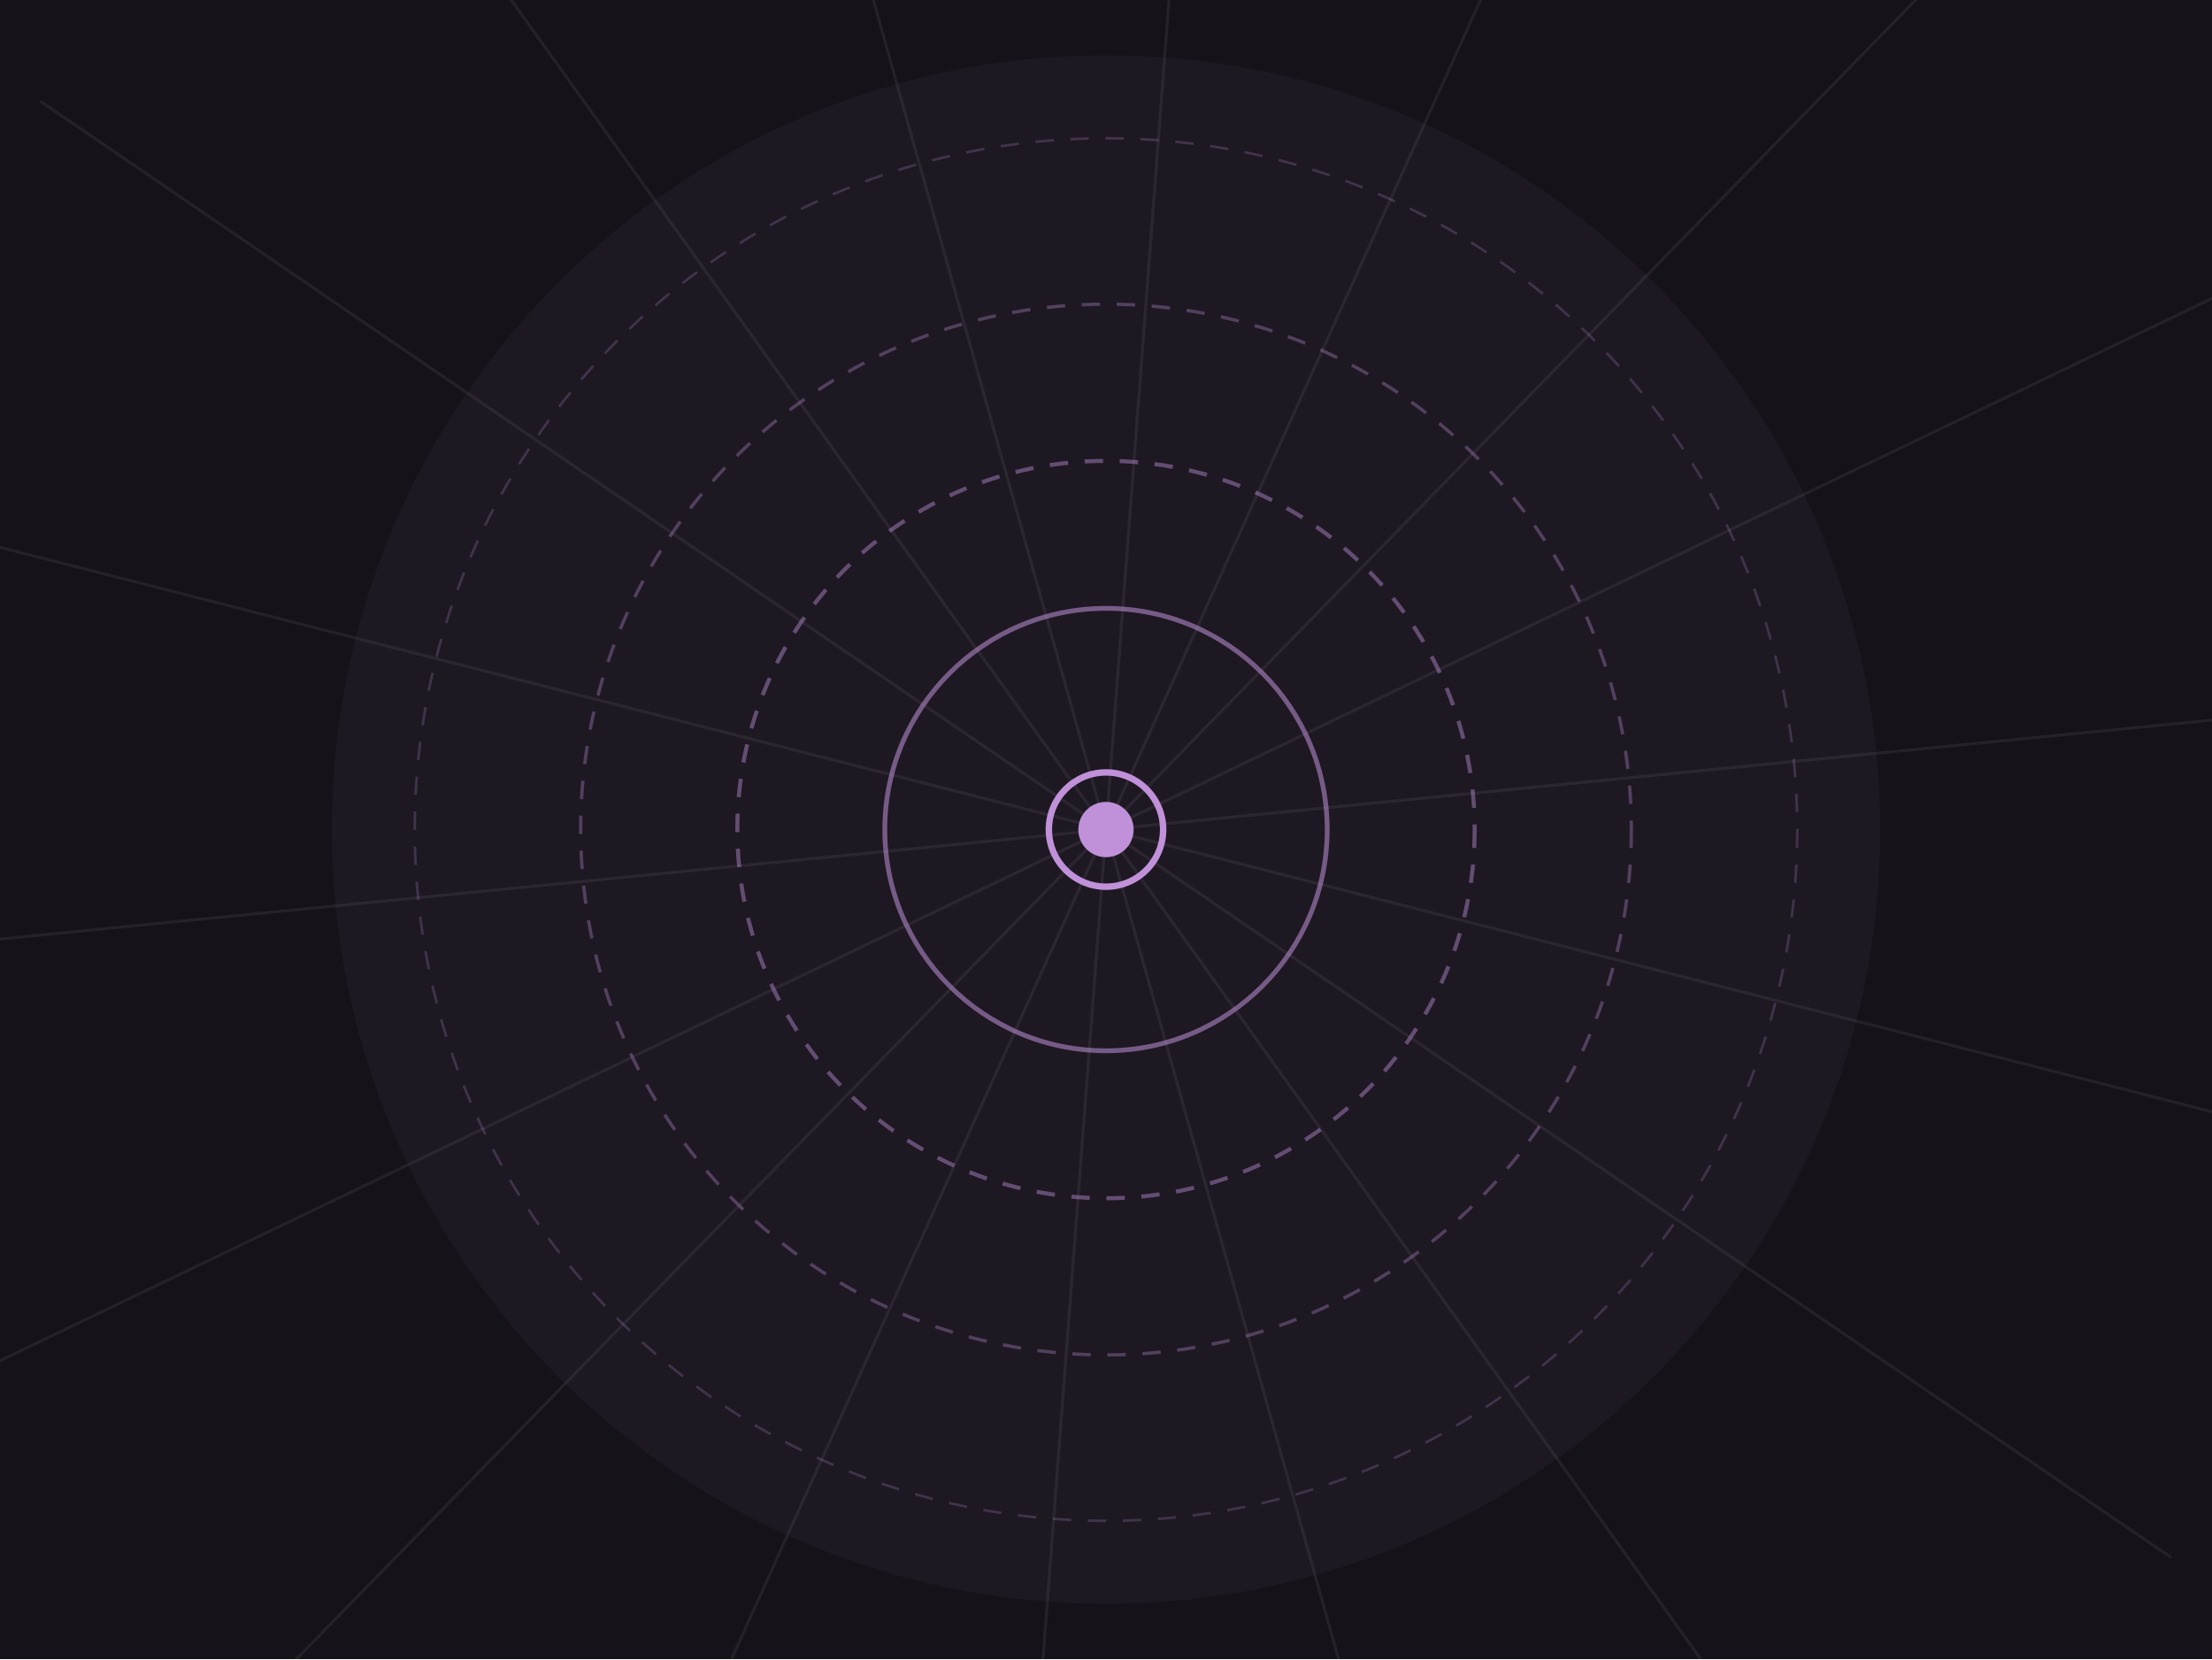
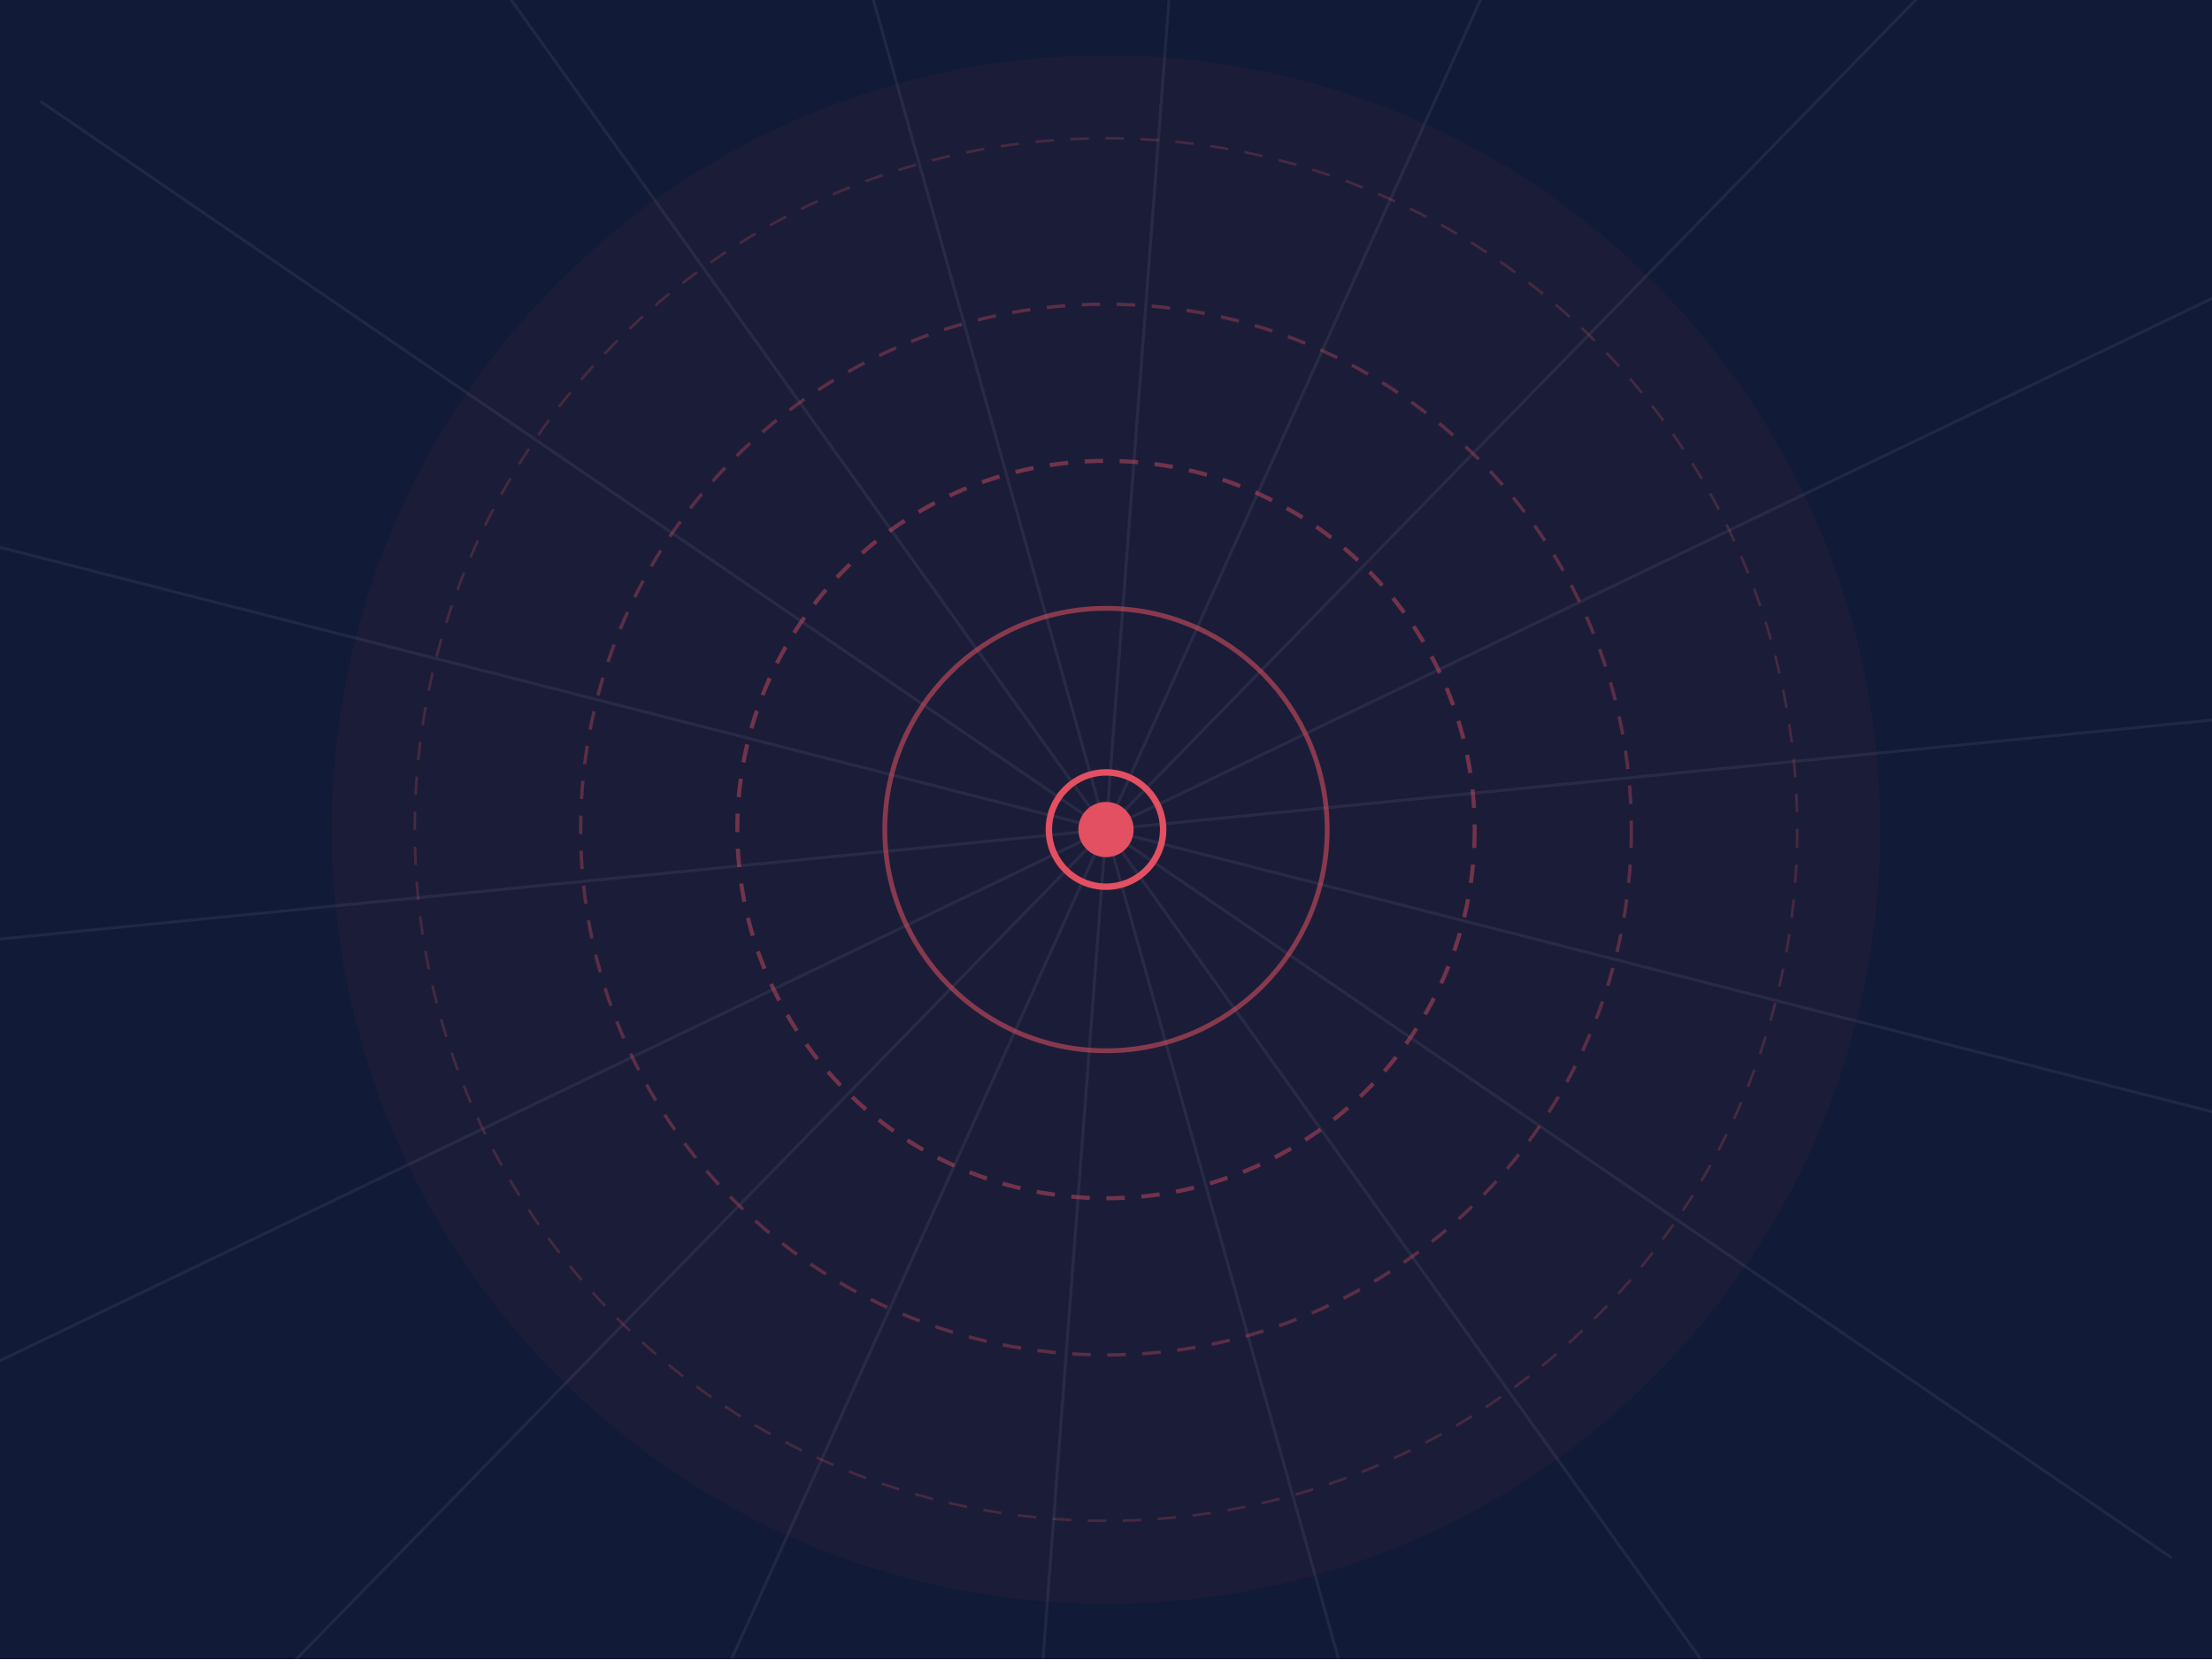
<svg xmlns="http://www.w3.org/2000/svg" viewBox="0 0 1200 900" width="1200" height="900" role="img" aria-label="Service area radius">
  <defs />
  <style>.rg{animation:rg 4.5s ease-out infinite;transform-origin:600px 450px}@keyframes rg{0%{transform:scale(.7);opacity:0}35%{opacity:.55}100%{transform:scale(1.12);opacity:0}}@media (prefers-reduced-motion: reduce){*{animation:none!important}.dw{stroke-dashoffset:0!important}.fin{opacity:1!important}}</style>
-   <rect width="1200" height="900" fill="#151219" />
+   <rect width="1200" height="900" fill="#111a36" />
  <line x1="-78" y1="277" x2="1278" y2="623" stroke="#f7f4fa" stroke-width="1.6" opacity="0.07" />
  <line x1="22" y1="55" x2="1178" y2="845" stroke="#f7f4fa" stroke-width="1.6" opacity="0.07" />
  <line x1="192" y1="-119" x2="1008" y2="1019" stroke="#f7f4fa" stroke-width="1.6" opacity="0.07" />
  <line x1="411" y1="-224" x2="789" y2="1124" stroke="#f7f4fa" stroke-width="1.6" opacity="0.07" />
  <line x1="653" y1="-248" x2="547" y2="1148" stroke="#f7f4fa" stroke-width="1.6" opacity="0.07" />
  <line x1="888" y1="-188" x2="312" y2="1088" stroke="#f7f4fa" stroke-width="1.6" opacity="0.07" />
  <line x1="1089" y1="-51" x2="111" y2="951" stroke="#f7f4fa" stroke-width="1.6" opacity="0.07" />
  <line x1="1231" y1="147" x2="-31" y2="753" stroke="#f7f4fa" stroke-width="1.6" opacity="0.07" />
  <line x1="1297" y1="381" x2="-97" y2="519" stroke="#f7f4fa" stroke-width="1.6" opacity="0.07" />
-   <circle cx="600" cy="450" r="420" fill="#c091d8" opacity="0.05" />
-   <circle class="rg" cx="600" cy="450" r="120" fill="none" stroke="#c091d8" stroke-width="2.6" opacity="0.55" stroke-dasharray="none" style="animation-delay:0.0s" />
-   <circle class="rg" cx="600" cy="450" r="200" fill="none" stroke="#c091d8" stroke-width="2.2" opacity="0.44" stroke-dasharray="10 9" style="animation-delay:0.5s" />
-   <circle class="rg" cx="600" cy="450" r="285" fill="none" stroke="#c091d8" stroke-width="1.8" opacity="0.33" stroke-dasharray="10 9" style="animation-delay:1.0s" />
-   <circle class="rg" cx="600" cy="450" r="375" fill="none" stroke="#c091d8" stroke-width="1.4" opacity="0.22" stroke-dasharray="10 9" style="animation-delay:1.5s" />
-   <circle cx="600" cy="450" r="15" fill="#c091d8" />
-   <circle cx="600" cy="450" r="31" fill="none" stroke="#c091d8" stroke-width="3.5" />
+   <circle cx="600" cy="450" r="420" fill="#e25061" opacity="0.05" />
+   <circle class="rg" cx="600" cy="450" r="120" fill="none" stroke="#e25061" stroke-width="2.6" opacity="0.55" stroke-dasharray="none" style="animation-delay:0.0s" />
+   <circle class="rg" cx="600" cy="450" r="200" fill="none" stroke="#e25061" stroke-width="2.2" opacity="0.44" stroke-dasharray="10 9" style="animation-delay:0.5s" />
+   <circle class="rg" cx="600" cy="450" r="285" fill="none" stroke="#e25061" stroke-width="1.8" opacity="0.33" stroke-dasharray="10 9" style="animation-delay:1.0s" />
+   <circle class="rg" cx="600" cy="450" r="375" fill="none" stroke="#e25061" stroke-width="1.4" opacity="0.22" stroke-dasharray="10 9" style="animation-delay:1.5s" />
+   <circle cx="600" cy="450" r="15" fill="#e25061" />
+   <circle cx="600" cy="450" r="31" fill="none" stroke="#e25061" stroke-width="3.5" />
</svg>
